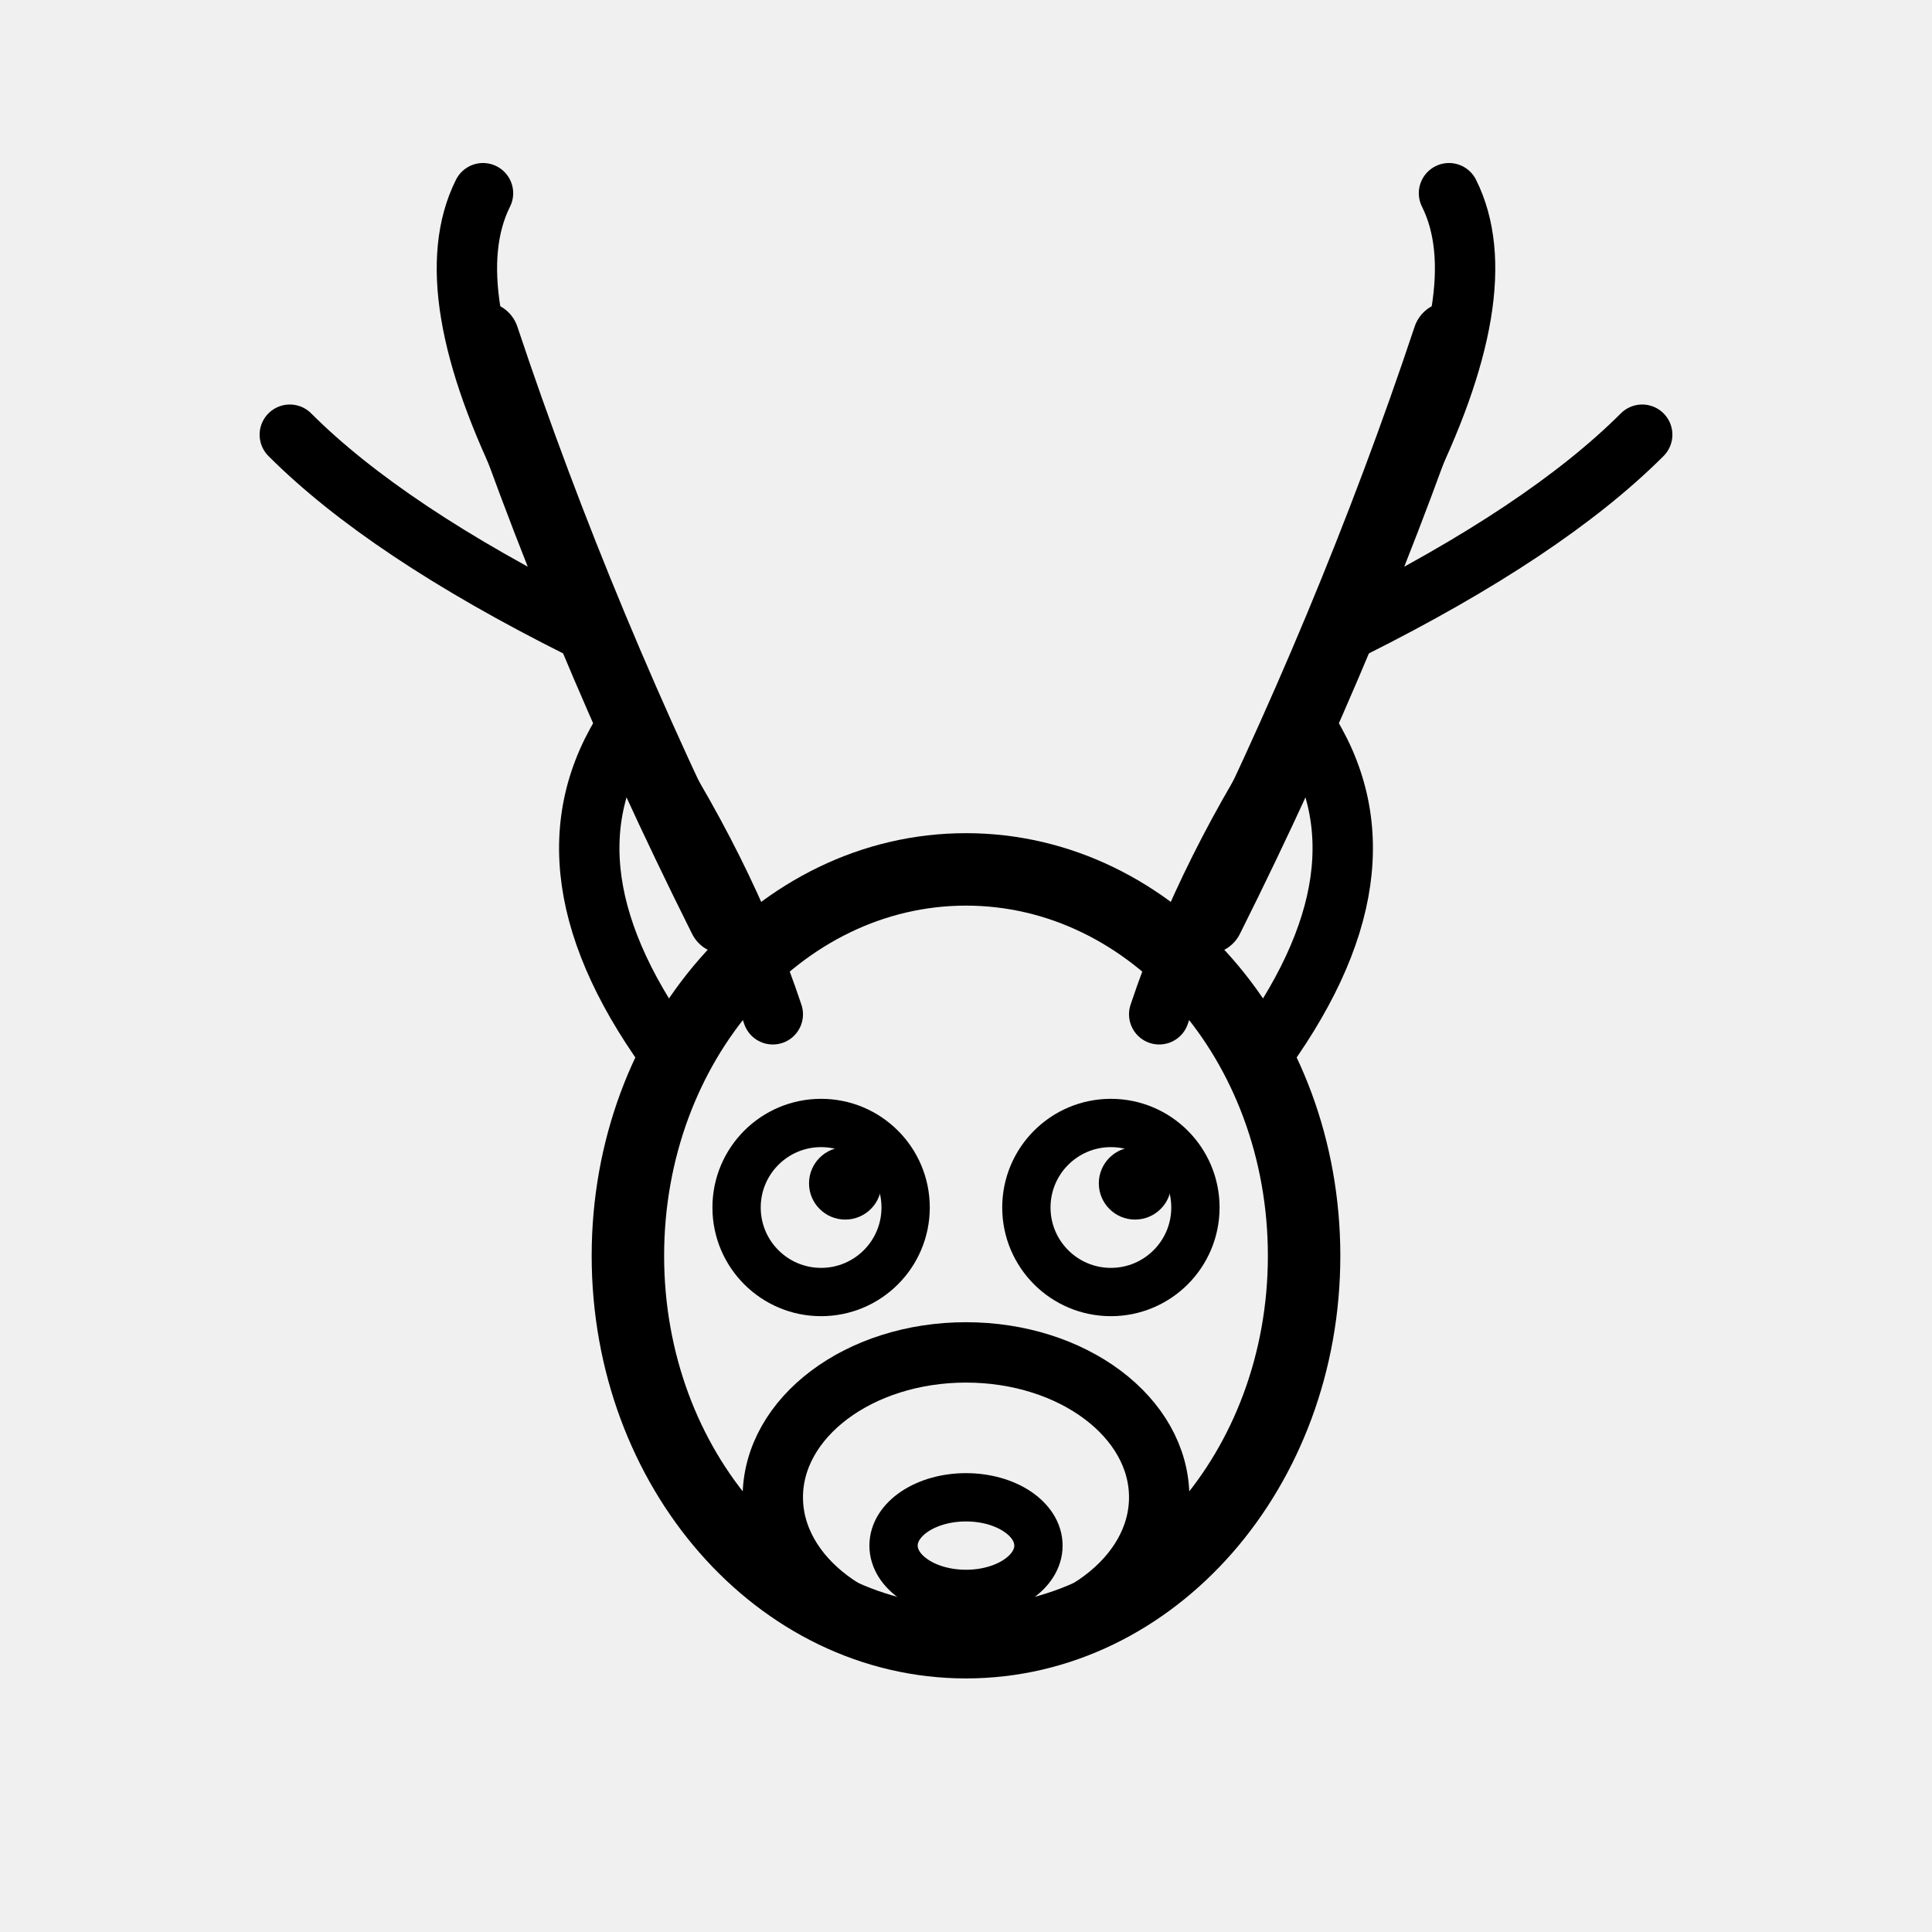
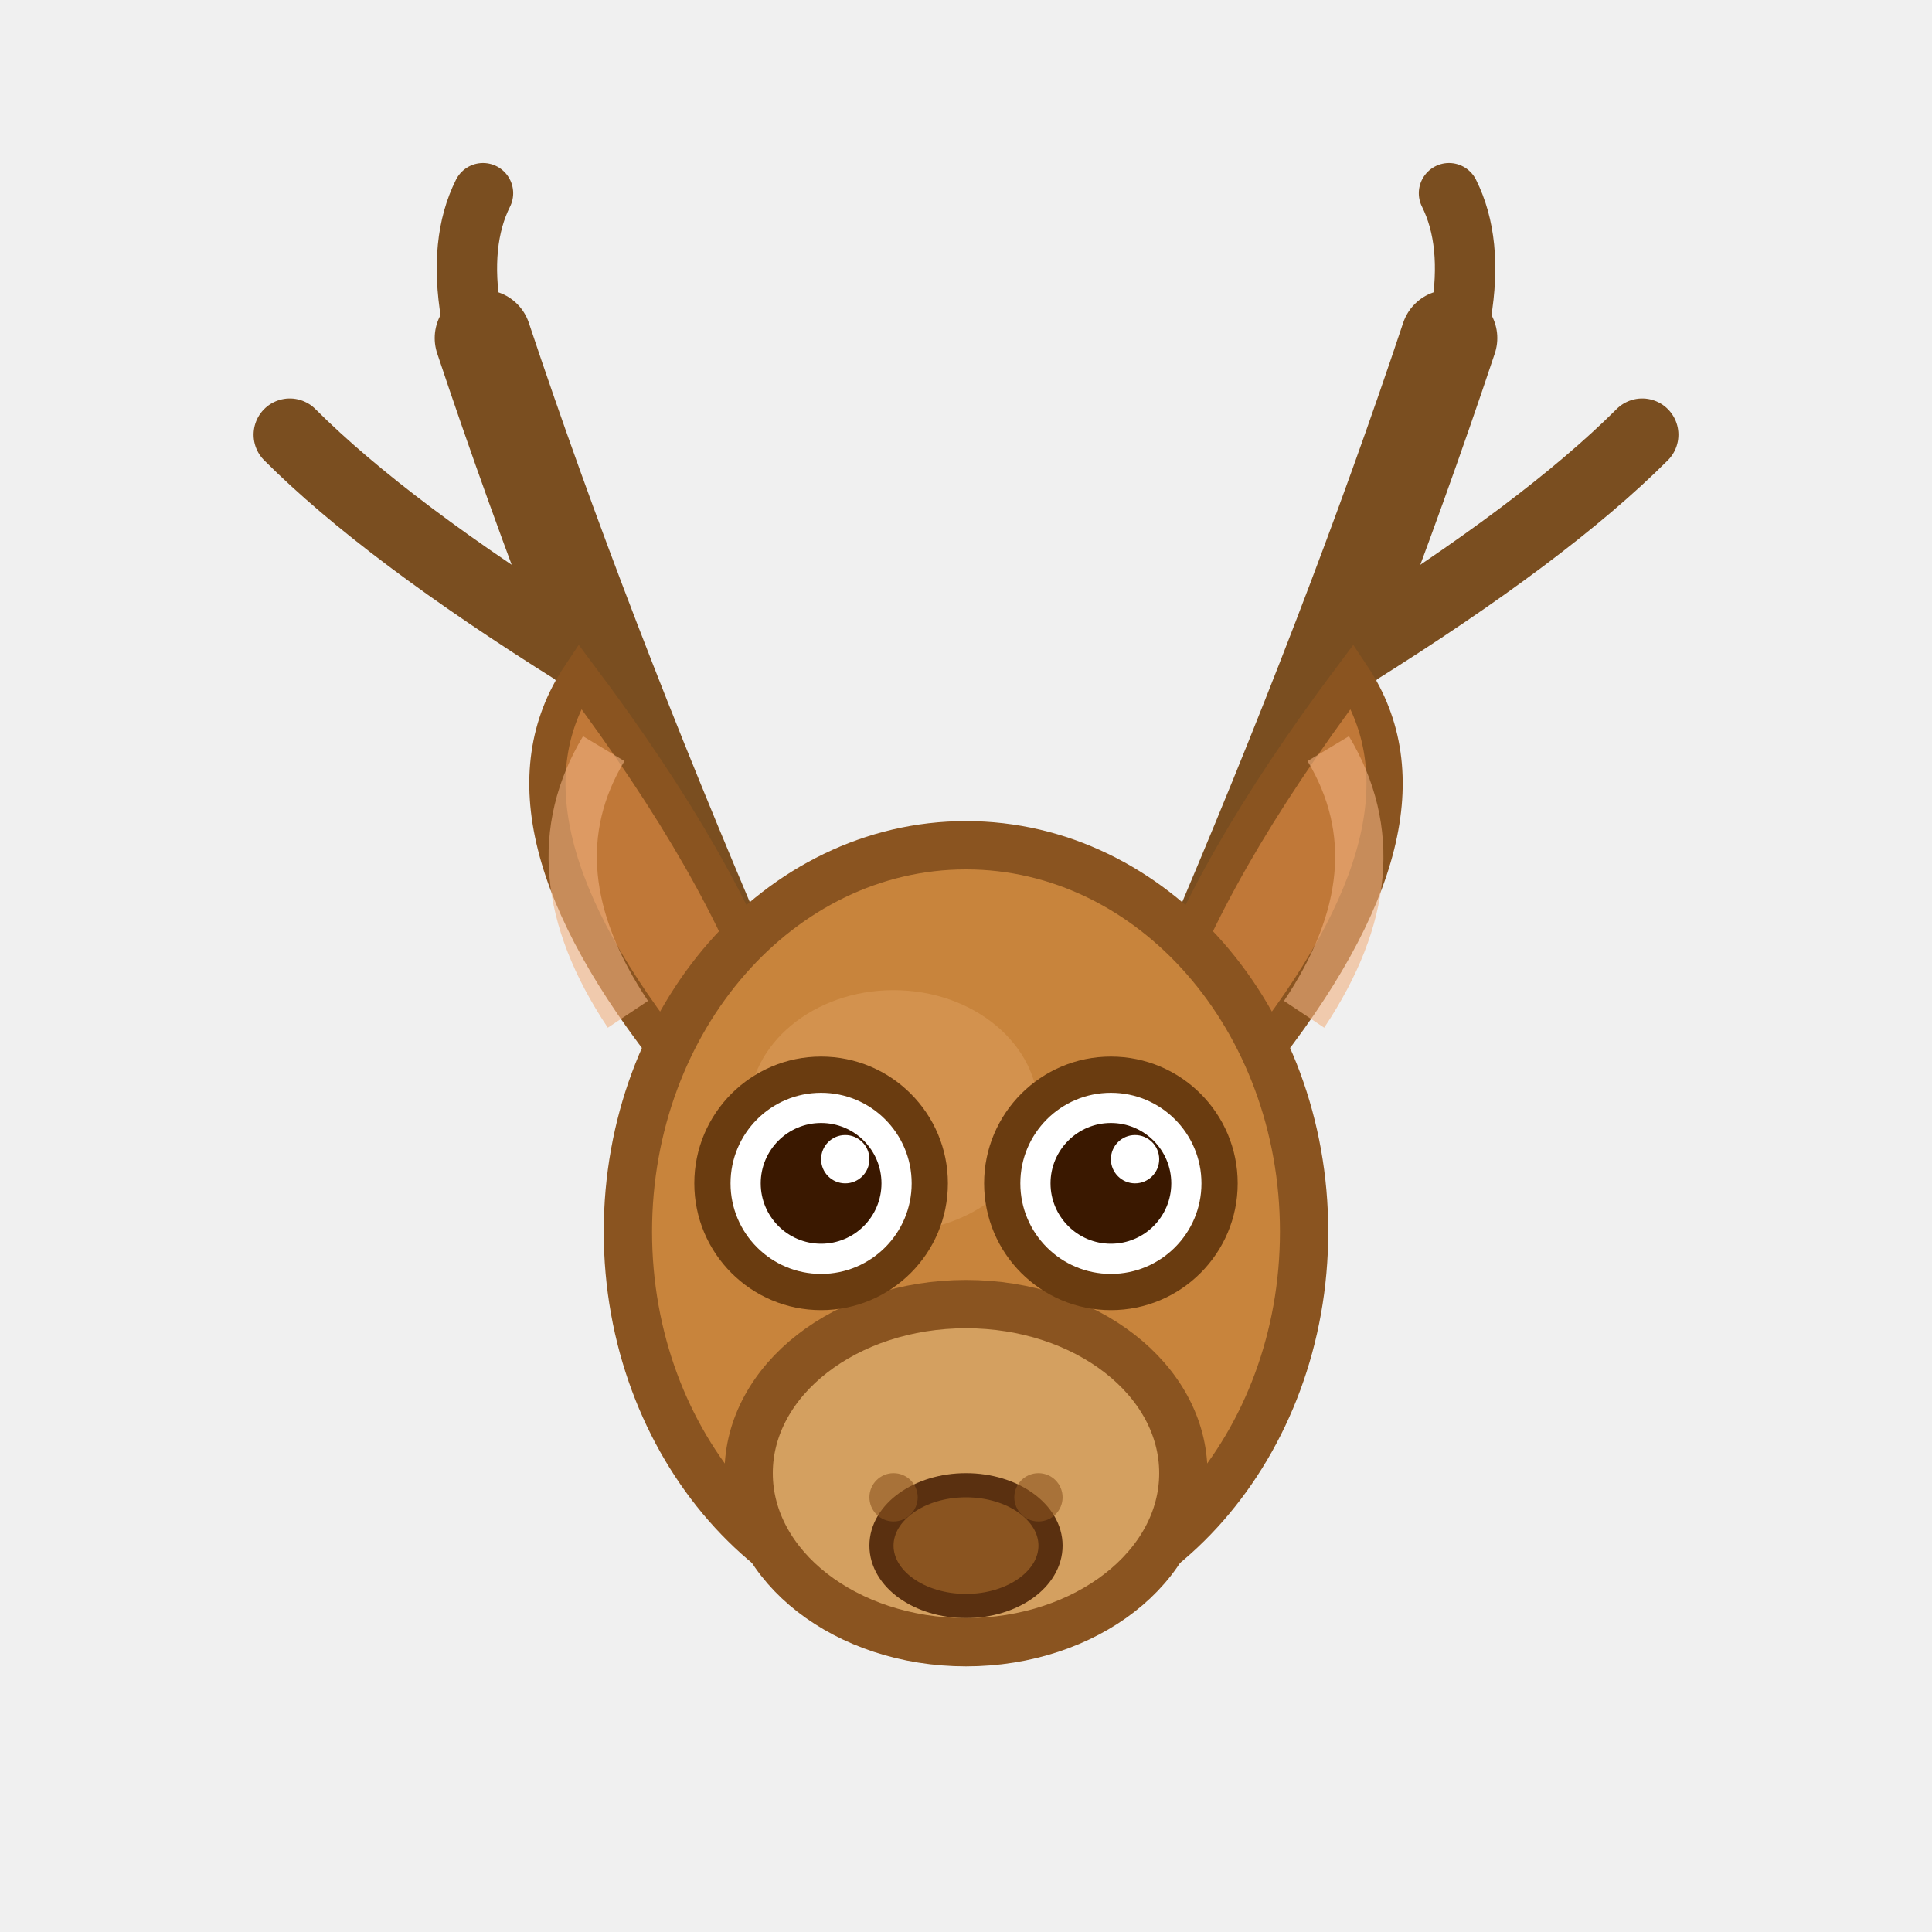
- <svg xmlns="http://www.w3.org/2000/svg" viewBox="0 0 80 80" fill="none" stroke="currentColor" stroke-linecap="round" stroke-linejoin="round">
-   <ellipse cx="40" cy="52" rx="14" ry="16" stroke-width="3" />
-   <ellipse cx="40" cy="62" rx="8" ry="6" stroke-width="2.5" />
-   <ellipse cx="40" cy="64" rx="3" ry="2" stroke-width="2" />
-   <circle cx="34" cy="50" r="3.5" stroke-width="2" />
-   <circle cx="35" cy="49" r="1.5" fill="currentColor" stroke="none" />
-   <circle cx="46" cy="50" r="3.5" stroke-width="2" />
-   <circle cx="47" cy="49" r="1.5" fill="currentColor" stroke="none" />
-   <path d="M28,44 Q22,36 26,30 Q30,36 32,42" stroke-width="2.5" />
-   <path d="M52,44 Q58,36 54,30 Q50,36 48,42" stroke-width="2.5" />
-   <path d="M30,38 Q24,26 20,14" stroke-width="3" />
-   <path d="M24,26 Q16,22 12,18" stroke-width="2.5" />
-   <path d="M22,20 Q18,12 20,8" stroke-width="2.5" />
-   <path d="M50,38 Q56,26 60,14" stroke-width="3" />
-   <path d="M56,26 Q64,22 68,18" stroke-width="2.5" />
-   <path d="M58,20 Q62,12 60,8" stroke-width="2.5" />
+ <svg xmlns="http://www.w3.org/2000/svg" viewBox="0 0 80 80">
+   <path d="M30,40 Q24,26 20,14" stroke="#7a4e20" stroke-width="4" fill="none" stroke-linecap="round" />
+   <path d="M24,27 Q16,22 12,18" stroke="#7a4e20" stroke-width="3" fill="none" stroke-linecap="round" />
+   <path d="M22,20 Q18,12 20,8" stroke="#7a4e20" stroke-width="2.5" fill="none" stroke-linecap="round" />
+   <path d="M50,40 Q56,26 60,14" stroke="#7a4e20" stroke-width="4" fill="none" stroke-linecap="round" />
+   <path d="M56,27 Q64,22 68,18" stroke="#7a4e20" stroke-width="3" fill="none" stroke-linecap="round" />
+   <path d="M58,20 Q62,12 60,8" stroke="#7a4e20" stroke-width="2.5" fill="none" stroke-linecap="round" />
+   <path d="M28,44 Q20,34 24,28 Q30,36 32,42 Z" fill="#c07838" stroke="#8a5420" stroke-width="1.5" />
+   <path d="M26,42 Q22,36 25,31" stroke="#f0b080" stroke-width="2" fill="none" opacity="0.6" />
+   <path d="M52,44 Q60,34 56,28 Q50,36 48,42 Z" fill="#c07838" stroke="#8a5420" stroke-width="1.5" />
+   <path d="M54,42 Q58,36 55,31" stroke="#f0b080" stroke-width="2" fill="none" opacity="0.6" />
+   <ellipse cx="40" cy="51" rx="14" ry="16" fill="#c8843c" stroke="#8a5420" stroke-width="2" />
+   <ellipse cx="37" cy="46" rx="6" ry="5" fill="#dea060" opacity="0.5" />
+   <ellipse cx="40" cy="61" rx="9" ry="7" fill="#d4a060" stroke="#8a5420" stroke-width="2" />
+   <ellipse cx="40" cy="64" rx="3.5" ry="2.5" fill="#8a5420" stroke="#5a3010" stroke-width="1" />
+   <circle cx="34" cy="49" r="4.5" fill="white" stroke="#6a3c10" stroke-width="1.5" />
+   <circle cx="34" cy="49" r="2.5" fill="#3a1800" />
+   <circle cx="35" cy="48" r="1" fill="white" />
+   <circle cx="46" cy="49" r="4.5" fill="white" stroke="#6a3c10" stroke-width="1.5" />
+   <circle cx="46" cy="49" r="2.5" fill="#3a1800" />
+   <circle cx="47" cy="48" r="1" fill="white" />
+   <circle cx="37" cy="62" r="1" fill="#8a5420" opacity="0.6" />
+   <circle cx="43" cy="62" r="1" fill="#8a5420" opacity="0.6" />
</svg>
